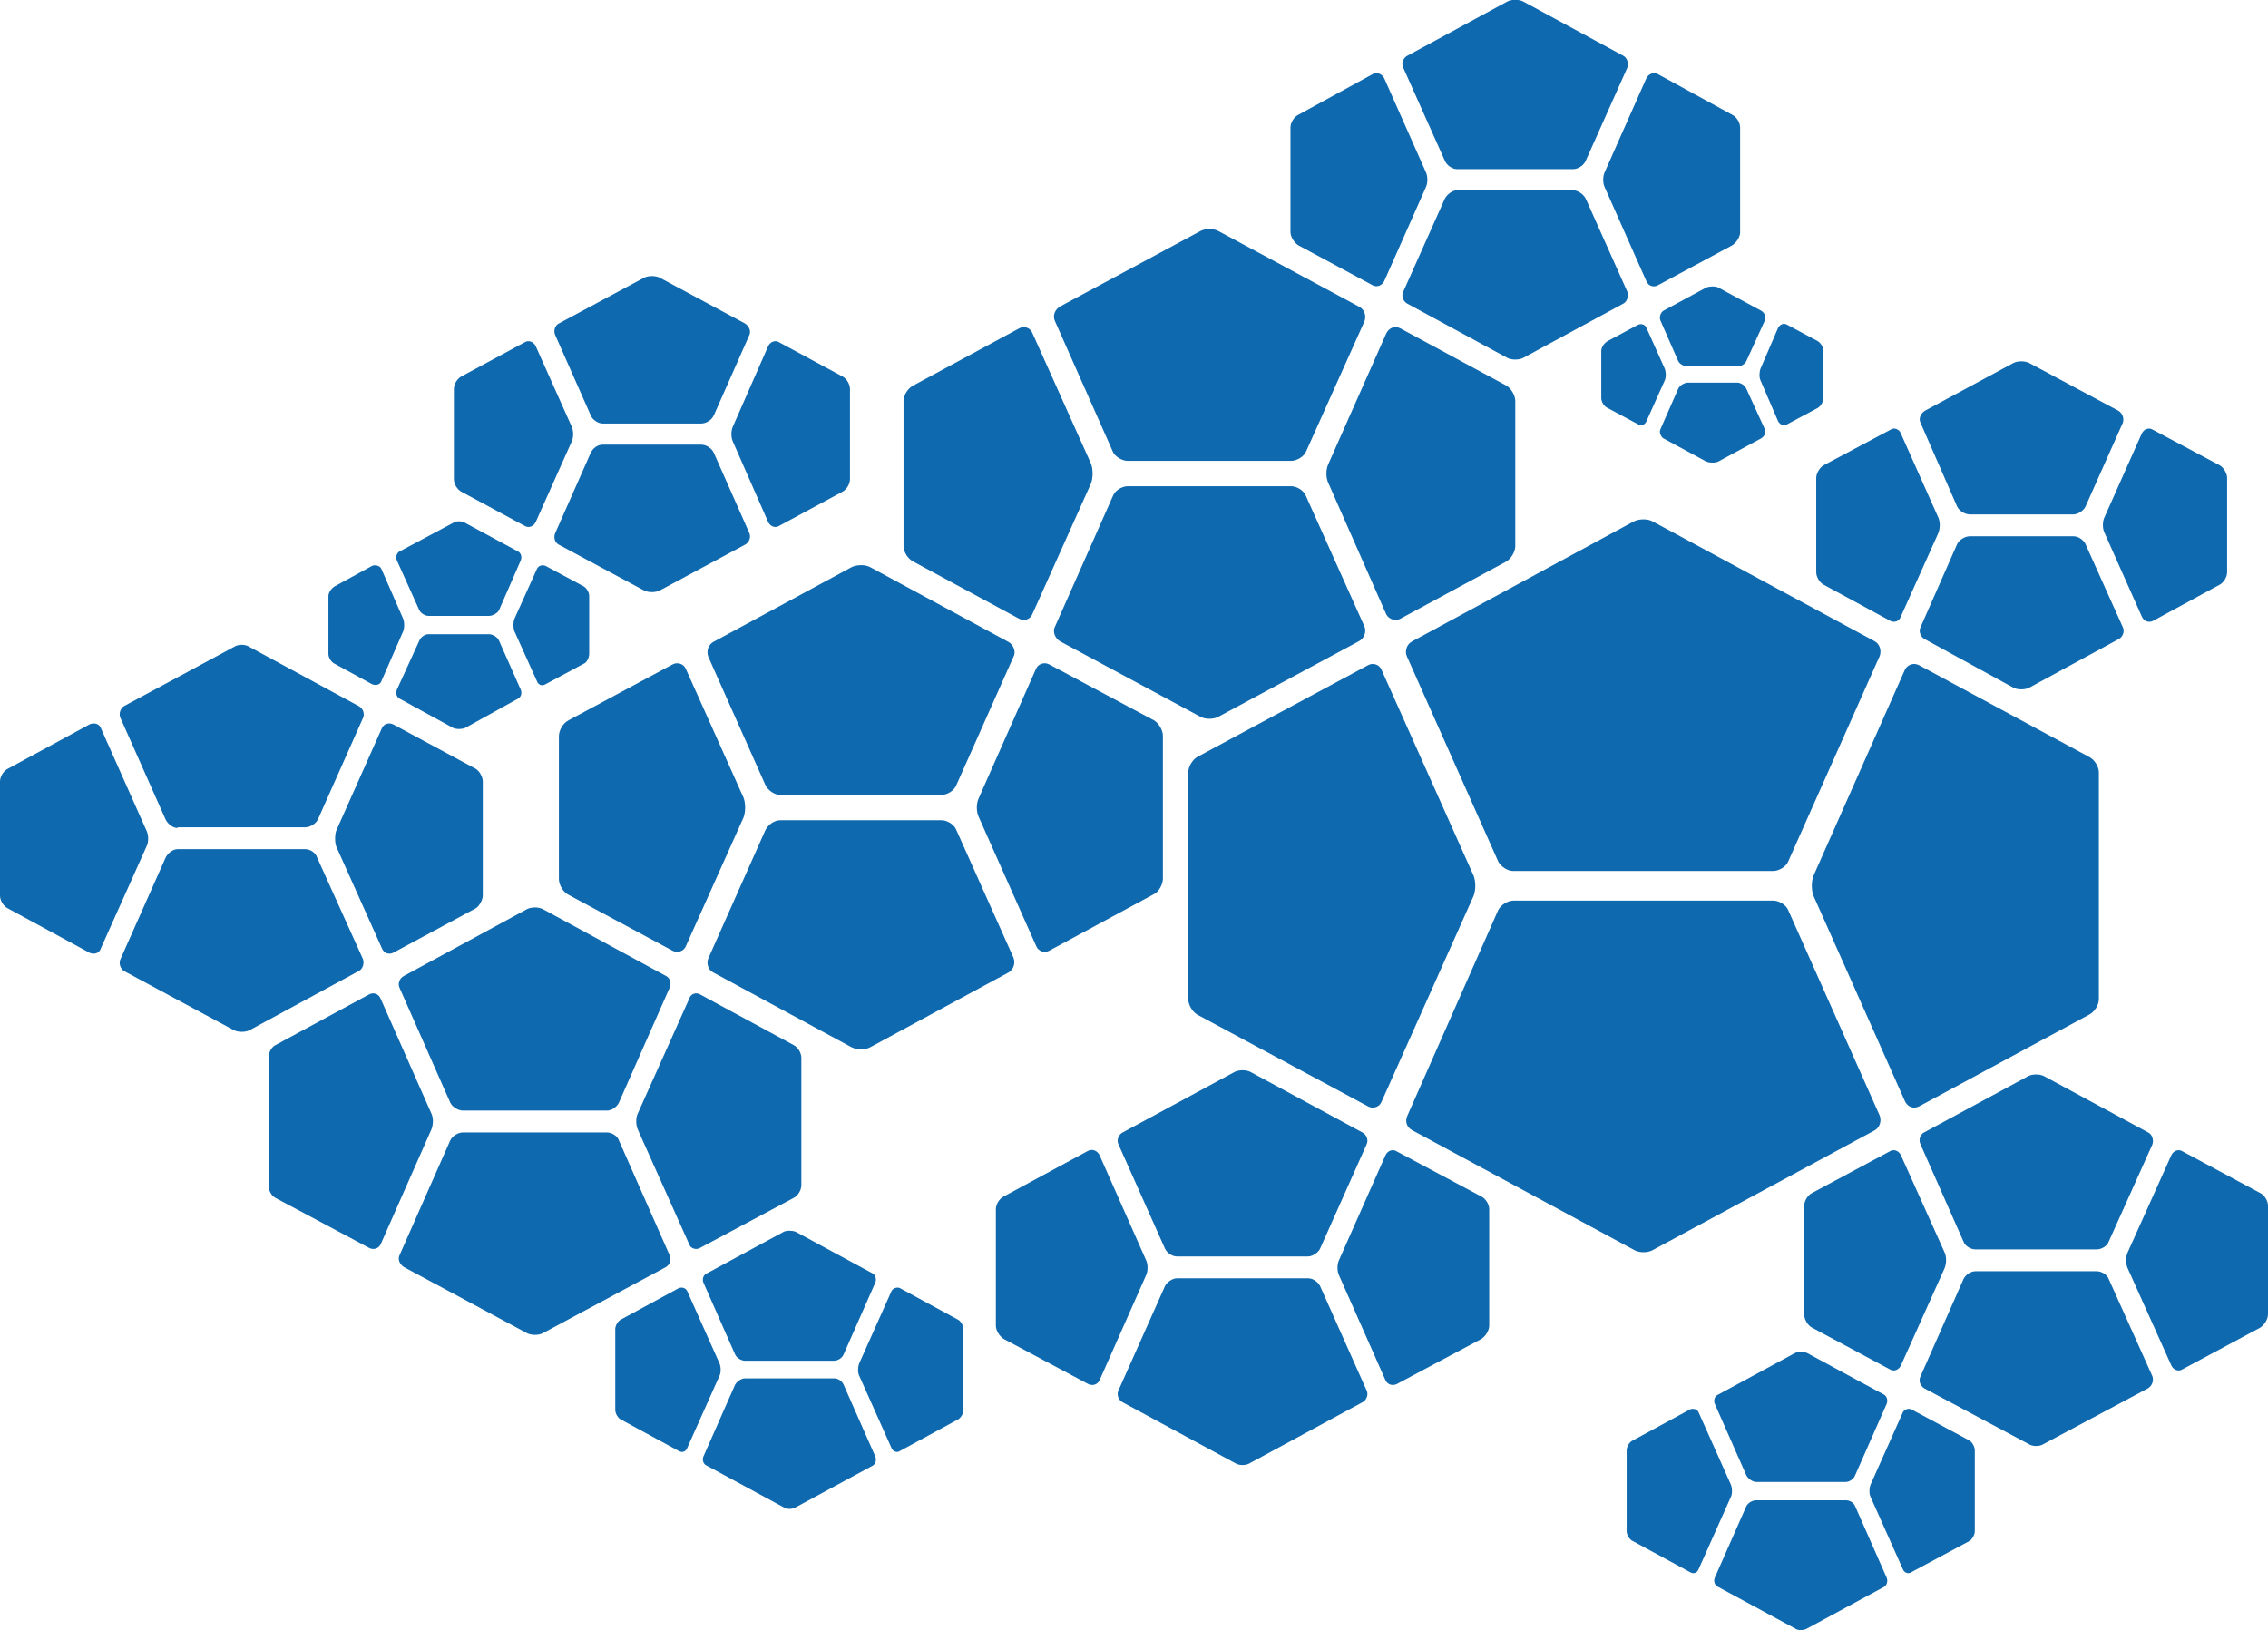
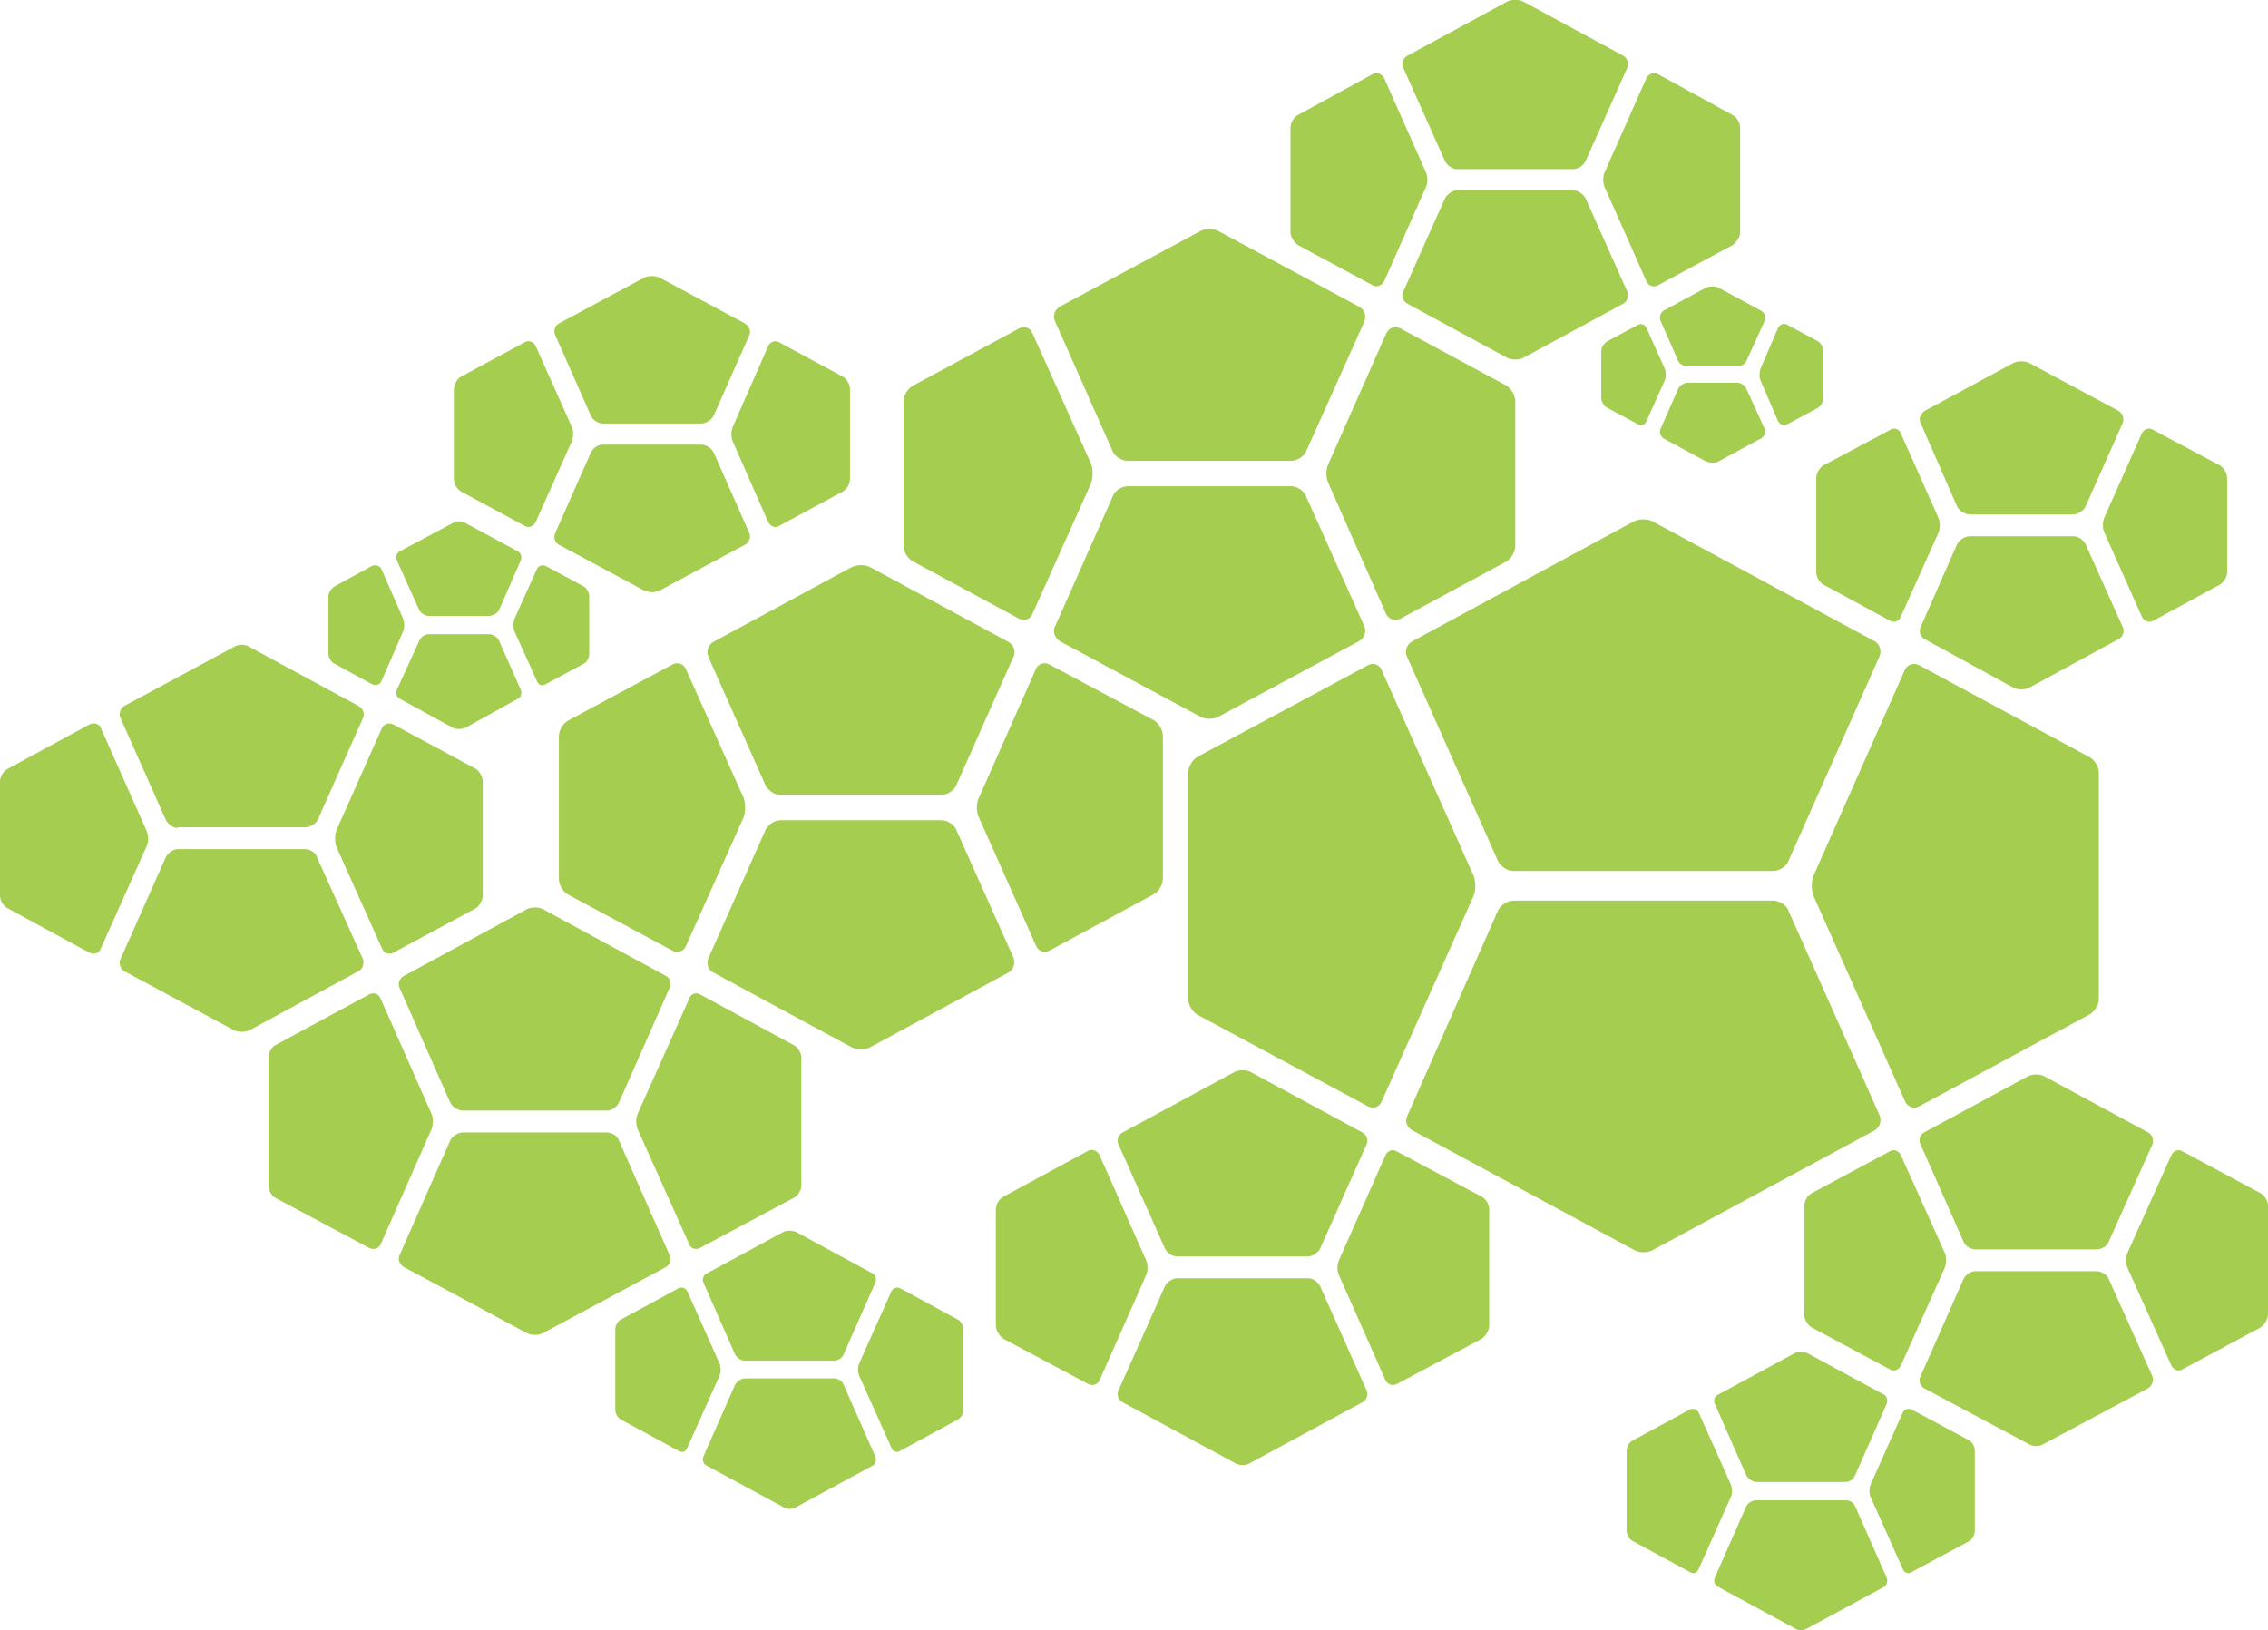
<svg xmlns="http://www.w3.org/2000/svg" fill="none" viewBox="0 0 3218 2313">
-   <path fill="#0F69AF" d="M2148 1236c-9 0-18-6-22-13l-129-292c-4-8-1-17 7-21l315-170c7-4 19-4 26 0l315 170c7 4 10 13 7 21l-130 292c-3 7-13 13-21 13h-368zm368 0c8 0 18-6 21-13l130-292c3-8 0-17-7-21l-315-170c-7-4-19-4-27 0l-314 170c-8 4-11 14-8 21l130 292c4 7 13 13 21 13h369zm187 327c4 8 12 11 20 7l241-130c8-4 14-14 14-22v-322c0-8-6-18-14-22l-241-130c-8-4-16-1-20 6l-130 293c-3 8-3 20 0 28l130 292zm0 0c4 8 12 11 20 7l241-130c8-4 14-14 14-22v-322c0-8-6-18-14-22l-241-130c-8-4-16-1-20 6l-130 293c-3 8-3 20 0 28l130 292zm-743-613c-3-7-12-10-19-6l-242 130c-7 4-13 14-13 22v322c0 8 6 18 13 22l242 130c7 4 16 1 19-6l131-293c3-8 3-20 0-28l-131-293zm0 0c-3-7-12-10-19-6l-242 130c-7 4-13 14-13 22v322c0 8 6 18 13 22l242 130c7 4 16 1 19-6l131-293c3-8 3-20 0-28l-131-293zm700 654c7-4 10-13 7-21l-130-292c-3-7-13-13-21-13h-368c-9 0-18 6-22 13l-129 292c-4 8-1 17 7 21l315 170c7 4 19 4 26 0l315-170zm0 0c7-4 10-13 7-21l-130-292c-3-7-13-13-21-13h-368c-9 0-18 6-22 13l-129 292c-4 8-1 17 7 21l315 170c7 4 19 4 26 0l315-170zm-144-368c8 0 18-6 21-13l130-292c3-8 0-17-7-21l-315-170c-7-4-19-4-27 0l-314 170c-8 4-11 14-8 21l130 292c4 7 13 13 21 13h369zm187 327c4 8 12 11 20 7l241-130c8-4 14-14 14-22v-322c0-8-6-18-14-22l-241-130c-8-4-16-1-20 6l-130 293c-3 8-3 20 0 28l130 292zm-743-613c-3-7-12-10-19-6l-242 130c-7 4-13 14-13 22v322c0 8 6 18 13 22l242 130c7 4 16 1 19-6l131-293c3-8 3-20 0-28l-131-293zm700 654c7-4 10-13 7-21l-130-292c-3-7-13-13-21-13h-368c-9 0-18 6-22 13l-129 292c-4 8-1 17 7 21l315 170c7 4 19 4 26 0l315-170zM1548 686c3-8 3-20 0-28l-83-185c-3-8-12-11-19-7l-150 81c-8 4-14 14-14 22v206c0 8 6 18 14 22l150 81c7 4 16 1 19-7l83-185zm-51-230c-4-8 0-17 7-21l199-107c7-4 19-4 26 0l199 107c8 4 11 13 8 21l-83 185c-3 7-13 13-21 13h-232c-8 0-18-6-21-13l-82-185zm470 17c4-8 12-11 20-7l150 81c7 4 13 14 13 22v206c0 8-6 18-13 22l-150 81c-7 4-16 1-20-6l-82-186c-4-8-4-20 0-28l82-185zm-31 416c3 7 0 17-8 21l-199 107c-7 4-19 4-26 0l-199-107c-7-4-11-14-7-21l82-185c3-8 13-14 21-14h232c8 0 18 6 21 14l83 185zm-963 60c-3-7-12-10-19-6l-147 79c-8 4-14 14-14 23v202c0 9 6 19 14 23l147 79c7 4 16 1 19-6l82-183c3-8 3-20 0-28l-82-183zm465 410c3 8 0 17-7 21l-196 106c-7 4-19 4-27 0l-196-106c-7-3-10-13-7-20l81-182c4-8 13-14 21-14h229c8 0 18 6 21 14l81 181zm-49-199c-4-8-4-20 0-28l81-183c3-7 12-10 19-6l148 79c7 4 13 14 13 22v203c0 8-6 19-13 22l-148 80c-7 4-16 1-19-7l-81-182zm-181-355c8-4 20-4 27 0l196 106c7 4 11 14 7 21l-81 182c-3 8-13 14-21 14h-229c-8 0-17-6-21-14l-81-182c-3-8 0-17 7-21l196-106zm-347 771c7 0 14-5 17-11l72-163c3-6 1-14-5-17l-175-95c-6-3-16-3-22 0l-175 95c-6 3-9 11-6 17l72 163c3 6 11 11 18 11h204zm44 27c-3-7-3-17 0-23l73-163c2-7 10-9 15-6l133 72c6 3 11 11 11 18v181c0 7-5 15-11 18l-133 71c-5 3-13 1-15-5l-73-163zm-293-23c3 6 3 16 0 23l-72 163c-3 6-10 8-16 5l-133-71c-6-3-10-11-10-18v-181c0-7 4-15 10-18l133-72c6-3 13-1 16 6l72 163zm338 201c3 6 1 13-5 17l-175 94c-6 3-16 3-22 0l-175-94c-6-4-9-11-6-17l72-163c3-6 11-11 18-11h204c7 0 15 5 17 11l72 163zm71 171c2-4 2-12 0-17l-46-103c-2-4-7-6-12-4l-81 44c-5 2-9 9-9 14v115c0 5 4 12 9 14l81 44c5 3 10 1 12-4l46-103zm36-21c-5 0-12-4-14-9l-45-102c-2-5 0-11 5-13l109-59c4-2 12-2 17 0l109 59c4 2 6 8 4 13l-45 102c-2 5-8 9-14 9h-126zm185 136c2 5 0 11-4 13l-109 59c-5 3-13 3-17 0l-109-59c-5-2-7-8-5-13l45-102c3-5 9-9 14-9h127c5 0 11 4 13 9l45 102zm-23-115c-2-4-2-12 0-17l46-103c2-4 8-6 12-4l81 44c5 2 9 9 9 14v115c0 5-4 12-9 14l-81 44c-4 3-10 1-12-4l-46-103zM762 967c2 5 7 7 12 4l54-29c5-2 8-9 8-14v-82c0-5-3-11-8-14l-54-29c-5-2-10 0-12 4l-32 71c-2 5-2 13 0 18l32 71zm-287-25c-5-2-9-9-9-14v-82c0-5 4-11 9-14l53-29c5-2 11 0 13 4l31 71c2 5 2 13 0 18l-31 71c-2 5-8 6-13 4l-53-29zm88-147c-2-5 0-11 5-13l75-40c4-3 12-3 17 0l74 40c5 2 7 8 5 13l-31 71c-2 4-9 8-14 8h-86c-5 0-11-4-13-8l-32-71zm176 184c2 5 0 11-5 13l-74 41c-5 2-13 2-17 0l-75-41c-5-2-7-8-5-13l32-70c2-5 8-9 13-9h86c5 0 12 4 14 9l31 70zm99-390c2 6 10 12 17 12h140c7 0 15-5 18-12l50-113c3-6 0-13-6-17l-121-65c-6-3-16-3-22 0l-121 65c-6 3-8 11-5 17l50 113zm202 38c-3-6-3-16 0-22l50-114c3-6 10-9 16-5l89 48c6 3 11 11 11 18v128c0 7-5 15-11 18l-89 48c-6 4-13 1-16-5l-50-114zm-45 4c7 0 15 5 18 12l50 113c3 6 0 14-6 17l-121 65c-6 3-16 3-22 0l-121-65c-6-3-8-11-5-17l50-113c3-7 10-12 17-12h140zm-184-26c3 6 3 16 0 22l-51 114c-3 6-10 9-16 5l-89-48c-6-3-11-11-11-18V552c0-7 5-15 11-18l89-48c6-4 13-1 16 5l51 114zm-269 741c3 7 10 9 16 6l117-63c5-3 10-12 10-18v-162c0-7-5-15-10-18l-117-63c-6-3-13-1-16 5l-65 146c-2 6-2 16 0 22l65 145zm-188 116c-6 3-16 3-22 0l-156-84c-5-3-8-11-5-17l64-144c3-6 10-12 17-12h181c7 0 15 5 17 12l65 144c2 6 0 14-6 17l-155 84zm-102-287c-7 0-14-6-17-12l-64-144c-3-6 0-14 5-17l156-84c6-4 16-4 22 0l155 84c6 3 9 11 6 17l-64 144c-3 6-11 11-18 11H252v1zm-44 4c3 6 3 16 0 22l-65 145c-2 7-10 9-16 6l-116-63c-6-3-11-11-11-18v-162c0-7 5-15 11-18l116-63c6-3 14-1 16 5l65 146zm1352 460c-3-6-10-9-16-6l-120 65c-6 3-11 11-11 18v165c0 7 5 15 11 19l120 64c6 3 13 1 16-5l66-149c3-6 3-16 0-22l-66-149zm542 59c6 3 11 11 11 18v165c0 7-5 15-11 19l-120 64c-6 3-13 1-16-5l-66-149c-3-6-3-16 0-22l66-149c3-6 10-9 16-5l120 64zm-163 275c3 6 0 14-6 17l-159 86c-6 4-16 4-22 0l-159-86c-6-3-9-11-6-17l66-148c3-6 11-11 17-11h186c7 0 14 5 17 11l66 148zm-352-349c-3-6 0-14 6-17l159-86c6-3 16-3 22 0l159 86c6 3 9 11 6 17l-66 148c-3 6-11 11-17 11h-186c-7 0-14-5-17-11l-66-148zm480-1354c-6 0-14 6-17 12l-59 132c-3 6 0 14 6 17l142 77c6 3 16 3 22 0l142-77c6-3 8-11 6-17l-59-132c-3-6-11-12-18-12h-165zm-76-174c-3-6 0-14 6-17l142-77c6-3 16-3 22 0l142 77c6 3 8 11 6 17l-59 132c-3 7-11 12-18 12h-165c-6 0-14-5-17-12l-59-132zm286 170c-3-6-3-16 0-22l59-133c3-6 10-9 16-6l106 58c6 3 11 11 11 18v149c0 6-5 14-11 18l-106 57c-6 3-13 1-16-6l-59-133zm-435 82c-6-4-11-12-11-19V181c0-7 5-15 11-18l106-58c6-3 13 0 16 6l59 133c3 6 3 16 0 22l-59 133c-3 6-10 9-16 6l-106-57zm623 172c5 0 11-3 13-8l26-57c2-5 0-11-5-14l-61-33c-4-2-12-2-17 0l-61 33c-4 3-6 9-4 14l25 57c2 5 9 8 14 8h70zm0 23c5 0 11 4 13 9l26 57c2 4 0 10-5 13l-61 33c-4 2-12 2-17 0l-61-33c-4-3-6-9-4-13l25-57c2-5 9-9 14-9h70zm33-3c-2-4-2-12 0-17l25-58c3-5 8-7 13-4l43 23c5 3 8 9 8 14v67c0 5-3 11-8 14l-43 23c-5 3-10 1-13-4l-25-58zm-162 58c-2 5-8 7-12 4l-43-23c-5-2-9-9-9-14v-67c0-5 4-11 9-14l43-23c4-2 10-1 12 4l26 58c2 5 2 13 0 17l-26 58zm703 277c3 7 10 9 16 6l94-51c6-3 11-11 11-18V678c0-6-5-15-11-18l-94-50c-6-4-13-1-16 5l-53 119c-3 6-3 16 0 22l53 119zm-314-275c-3-6 0-13 6-17l126-68c6-3 16-3 22 0l127 68c6 4 8 11 6 17l-53 119c-3 6-11 11-17 11h-147c-7 0-15-5-18-11l-52-119zm287 290c3 6 0 14-6 17l-127 69c-6 3-16 3-22 0l-126-69c-6-3-9-11-6-17l52-118c3-6 11-11 18-11h147c7 0 14 5 17 11l53 118zm-262-156c3 6 3 16 0 23l-53 118c-2 7-10 9-15 6l-94-51c-6-3-11-11-11-18V678c0-6 5-15 11-18l94-50c5-4 13-1 15 5l53 119zm9 1066c3-7 3-17 0-23l-62-138c-3-6-10-9-16-5l-110 59c-6 3-11 11-11 18v155c0 6 5 15 11 18l110 59c6 4 13 1 16-5l62-138zm216 4c7 0 15 5 17 11l62 138c2 6 0 13-6 17l-148 79c-6 4-16 4-22 0l-148-79c-6-4-8-11-5-17l61-138c3-6 10-11 17-11h172zm232-111c6 3 11 11 11 18v154c0 7-5 15-11 19l-110 59c-6 4-13 1-16-5l-62-138c-3-6-3-17 0-23l62-138c3-6 10-9 16-5l110 59zm-482-69c-3-6-1-14 5-17l148-80c6-3 16-3 22 0l148 80c6 3 8 11 6 17l-62 138c-2 6-10 11-17 11h-172c-7 0-15-5-17-11l-61-138zm-315 380c-2-4-7-6-12-4l-81 44c-5 2-9 9-9 14v115c0 5 4 12 9 14l81 44c5 3 10 1 12-4l46-103c2-4 2-12 0-17l-46-103zm267 235c2 5 0 11-4 13l-109 59c-5 3-13 3-17 0l-109-59c-5-2-7-8-5-13l45-102c3-5 9-8 14-8h127c5 0 11 3 13 8l45 102zm-185-136c-5 0-11-4-14-9l-45-102c-2-5 0-11 5-13l109-59c4-2 12-2 17 0l109 59c4 2 6 8 4 13l-45 102c-2 5-8 9-13 9h-127zm162 21c-2-4-2-12 0-17l46-103c2-4 8-6 12-4l82 44c4 2 8 9 8 14v115c0 5-4 12-8 14l-82 44c-4 3-10 1-12-4l-46-103z" />
+   <path fill="#A5CD50" d="M2148 1236c-9 0-18-6-22-13l-129-292c-4-8-1-17 7-21l315-170c7-4 19-4 26 0l315 170c7 4 10 13 7 21l-130 292c-3 7-13 13-21 13h-368zm368 0c8 0 18-6 21-13l130-292c3-8 0-17-7-21l-315-170c-7-4-19-4-27 0l-314 170c-8 4-11 14-8 21l130 292c4 7 13 13 21 13h369zm187 327c4 8 12 11 20 7l241-130c8-4 14-14 14-22v-322c0-8-6-18-14-22l-241-130c-8-4-16-1-20 6l-130 293c-3 8-3 20 0 28l130 292zm0 0c4 8 12 11 20 7l241-130c8-4 14-14 14-22v-322c0-8-6-18-14-22l-241-130c-8-4-16-1-20 6l-130 293c-3 8-3 20 0 28l130 292zm-743-613c-3-7-12-10-19-6l-242 130c-7 4-13 14-13 22v322c0 8 6 18 13 22l242 130c7 4 16 1 19-6l131-293c3-8 3-20 0-28l-131-293zm0 0c-3-7-12-10-19-6l-242 130c-7 4-13 14-13 22v322c0 8 6 18 13 22l242 130c7 4 16 1 19-6l131-293c3-8 3-20 0-28l-131-293zm700 654c7-4 10-13 7-21l-130-292c-3-7-13-13-21-13h-368c-9 0-18 6-22 13l-129 292c-4 8-1 17 7 21l315 170c7 4 19 4 26 0l315-170zm0 0c7-4 10-13 7-21l-130-292c-3-7-13-13-21-13h-368c-9 0-18 6-22 13l-129 292c-4 8-1 17 7 21l315 170c7 4 19 4 26 0l315-170zm-144-368c8 0 18-6 21-13l130-292c3-8 0-17-7-21l-315-170c-7-4-19-4-27 0l-314 170c-8 4-11 14-8 21l130 292c4 7 13 13 21 13h369zm187 327c4 8 12 11 20 7l241-130c8-4 14-14 14-22v-322c0-8-6-18-14-22l-241-130c-8-4-16-1-20 6l-130 293c-3 8-3 20 0 28l130 292zm-743-613c-3-7-12-10-19-6l-242 130c-7 4-13 14-13 22v322c0 8 6 18 13 22l242 130c7 4 16 1 19-6l131-293c3-8 3-20 0-28l-131-293zm700 654c7-4 10-13 7-21l-130-292c-3-7-13-13-21-13h-368c-9 0-18 6-22 13l-129 292c-4 8-1 17 7 21l315 170c7 4 19 4 26 0l315-170zM1548 686c3-8 3-20 0-28l-83-185c-3-8-12-11-19-7l-150 81c-8 4-14 14-14 22v206c0 8 6 18 14 22l150 81c7 4 16 1 19-7l83-185zm-51-230c-4-8 0-17 7-21l199-107c7-4 19-4 26 0l199 107c8 4 11 13 8 21l-83 185c-3 7-13 13-21 13h-232c-8 0-18-6-21-13l-82-185zm470 17c4-8 12-11 20-7l150 81c7 4 13 14 13 22v206c0 8-6 18-13 22l-150 81c-7 4-16 1-20-6l-82-186c-4-8-4-20 0-28l82-185zm-31 416c3 7 0 17-8 21l-199 107c-7 4-19 4-26 0l-199-107c-7-4-11-14-7-21l82-185c3-8 13-14 21-14h232c8 0 18 6 21 14l83 185zm-963 60c-3-7-12-10-19-6l-147 79c-8 4-14 14-14 23v202c0 9 6 19 14 23l147 79c7 4 16 1 19-6l82-183c3-8 3-20 0-28l-82-183zm465 410c3 8 0 17-7 21l-196 106c-7 4-19 4-27 0l-196-106c-7-3-10-13-7-20l81-182c4-8 13-14 21-14h229c8 0 18 6 21 14l81 181zm-49-199c-4-8-4-20 0-28l81-183c3-7 12-10 19-6l148 79c7 4 13 14 13 22v203c0 8-6 19-13 22l-148 80c-7 4-16 1-19-7l-81-182zm-181-355c8-4 20-4 27 0l196 106c7 4 11 14 7 21l-81 182c-3 8-13 14-21 14h-229c-8 0-17-6-21-14l-81-182c-3-8 0-17 7-21l196-106zm-347 771c7 0 14-5 17-11l72-163c3-6 1-14-5-17l-175-95c-6-3-16-3-22 0l-175 95c-6 3-9 11-6 17l72 163c3 6 11 11 18 11h204zm44 27c-3-7-3-17 0-23l73-163c2-7 10-9 15-6l133 72c6 3 11 11 11 18v181c0 7-5 15-11 18l-133 71c-5 3-13 1-15-5l-73-163zm-293-23c3 6 3 16 0 23l-72 163c-3 6-10 8-16 5l-133-71c-6-3-10-11-10-18v-181c0-7 4-15 10-18l133-72c6-3 13-1 16 6l72 163zm338 201c3 6 1 13-5 17l-175 94c-6 3-16 3-22 0l-175-94c-6-4-9-11-6-17l72-163c3-6 11-11 18-11h204c7 0 15 5 17 11l72 163zm71 171c2-4 2-12 0-17l-46-103c-2-4-7-6-12-4l-81 44c-5 2-9 9-9 14v115c0 5 4 12 9 14l81 44c5 3 10 1 12-4l46-103zm36-21c-5 0-12-4-14-9l-45-102c-2-5 0-11 5-13l109-59c4-2 12-2 17 0l109 59c4 2 6 8 4 13l-45 102c-2 5-8 9-14 9h-126zm185 136c2 5 0 11-4 13l-109 59c-5 3-13 3-17 0l-109-59c-5-2-7-8-5-13l45-102c3-5 9-9 14-9h127c5 0 11 4 13 9l45 102zm-23-115c-2-4-2-12 0-17l46-103c2-4 8-6 12-4l81 44c5 2 9 9 9 14v115c0 5-4 12-9 14l-81 44c-4 3-10 1-12-4l-46-103zM762 967c2 5 7 7 12 4l54-29c5-2 8-9 8-14v-82c0-5-3-11-8-14l-54-29c-5-2-10 0-12 4l-32 71c-2 5-2 13 0 18l32 71zm-287-25c-5-2-9-9-9-14v-82c0-5 4-11 9-14l53-29c5-2 11 0 13 4l31 71c2 5 2 13 0 18l-31 71c-2 5-8 6-13 4l-53-29zm88-147c-2-5 0-11 5-13l75-40c4-3 12-3 17 0l74 40c5 2 7 8 5 13l-31 71c-2 4-9 8-14 8h-86c-5 0-11-4-13-8l-32-71zm176 184c2 5 0 11-5 13l-74 41c-5 2-13 2-17 0l-75-41c-5-2-7-8-5-13l32-70c2-5 8-9 13-9h86c5 0 12 4 14 9l31 70zm99-390c2 6 10 12 17 12h140c7 0 15-5 18-12l50-113c3-6 0-13-6-17l-121-65c-6-3-16-3-22 0l-121 65c-6 3-8 11-5 17l50 113zm202 38c-3-6-3-16 0-22l50-114c3-6 10-9 16-5l89 48c6 3 11 11 11 18v128c0 7-5 15-11 18l-89 48c-6 4-13 1-16-5l-50-114zm-45 4c7 0 15 5 18 12l50 113c3 6 0 14-6 17l-121 65c-6 3-16 3-22 0l-121-65c-6-3-8-11-5-17l50-113c3-7 10-12 17-12h140zm-184-26c3 6 3 16 0 22l-51 114c-3 6-10 9-16 5l-89-48c-6-3-11-11-11-18V552c0-7 5-15 11-18l89-48c6-4 13-1 16 5l51 114zm-269 741c3 7 10 9 16 6l117-63c5-3 10-12 10-18v-162c0-7-5-15-10-18l-117-63c-6-3-13-1-16 5l-65 146c-2 6-2 16 0 22l65 145zm-188 116c-6 3-16 3-22 0l-156-84c-5-3-8-11-5-17l64-144c3-6 10-12 17-12h181c7 0 15 5 17 12l65 144c2 6 0 14-6 17l-155 84zm-102-287c-7 0-14-6-17-12l-64-144c-3-6 0-14 5-17l156-84c6-4 16-4 22 0l155 84c6 3 9 11 6 17l-64 144c-3 6-11 11-18 11H252v1zm-44 4c3 6 3 16 0 22l-65 145c-2 7-10 9-16 6l-116-63c-6-3-11-11-11-18v-162c0-7 5-15 11-18l116-63c6-3 14-1 16 5l65 146zm1352 460c-3-6-10-9-16-6l-120 65c-6 3-11 11-11 18v165c0 7 5 15 11 19l120 64c6 3 13 1 16-5l66-149c3-6 3-16 0-22l-66-149zm542 59c6 3 11 11 11 18v165c0 7-5 15-11 19l-120 64c-6 3-13 1-16-5l-66-149c-3-6-3-16 0-22l66-149c3-6 10-9 16-5l120 64zm-163 275c3 6 0 14-6 17l-159 86c-6 4-16 4-22 0l-159-86c-6-3-9-11-6-17l66-148c3-6 11-11 17-11h186c7 0 14 5 17 11l66 148zm-352-349c-3-6 0-14 6-17l159-86c6-3 16-3 22 0l159 86c6 3 9 11 6 17l-66 148c-3 6-11 11-17 11h-186c-7 0-14-5-17-11l-66-148zm480-1354c-6 0-14 6-17 12l-59 132c-3 6 0 14 6 17l142 77c6 3 16 3 22 0l142-77c6-3 8-11 6-17l-59-132c-3-6-11-12-18-12h-165zm-76-174c-3-6 0-14 6-17l142-77c6-3 16-3 22 0l142 77c6 3 8 11 6 17l-59 132c-3 7-11 12-18 12h-165c-6 0-14-5-17-12l-59-132zm286 170c-3-6-3-16 0-22l59-133c3-6 10-9 16-6l106 58c6 3 11 11 11 18v149c0 6-5 14-11 18l-106 57c-6 3-13 1-16-6l-59-133zm-435 82c-6-4-11-12-11-19V181c0-7 5-15 11-18l106-58c6-3 13 0 16 6l59 133c3 6 3 16 0 22l-59 133c-3 6-10 9-16 6l-106-57zm623 172c5 0 11-3 13-8l26-57c2-5 0-11-5-14l-61-33c-4-2-12-2-17 0l-61 33c-4 3-6 9-4 14l25 57c2 5 9 8 14 8h70zm0 23c5 0 11 4 13 9l26 57c2 4 0 10-5 13l-61 33c-4 2-12 2-17 0l-61-33c-4-3-6-9-4-13l25-57c2-5 9-9 14-9h70zm33-3c-2-4-2-12 0-17l25-58c3-5 8-7 13-4l43 23c5 3 8 9 8 14v67c0 5-3 11-8 14l-43 23c-5 3-10 1-13-4l-25-58zm-162 58c-2 5-8 7-12 4l-43-23c-5-2-9-9-9-14v-67c0-5 4-11 9-14l43-23c4-2 10-1 12 4l26 58c2 5 2 13 0 17l-26 58zm703 277c3 7 10 9 16 6l94-51c6-3 11-11 11-18V678c0-6-5-15-11-18l-94-50c-6-4-13-1-16 5l-53 119c-3 6-3 16 0 22l53 119zm-314-275c-3-6 0-13 6-17l126-68c6-3 16-3 22 0l127 68c6 4 8 11 6 17l-53 119c-3 6-11 11-17 11h-147c-7 0-15-5-18-11l-52-119zm287 290c3 6 0 14-6 17l-127 69c-6 3-16 3-22 0l-126-69c-6-3-9-11-6-17l52-118c3-6 11-11 18-11h147c7 0 14 5 17 11l53 118zm-262-156c3 6 3 16 0 23l-53 118c-2 7-10 9-15 6l-94-51c-6-3-11-11-11-18V678c0-6 5-15 11-18l94-50c5-4 13-1 15 5l53 119zm9 1066c3-7 3-17 0-23l-62-138c-3-6-10-9-16-5l-110 59c-6 3-11 11-11 18v155c0 6 5 15 11 18l110 59c6 4 13 1 16-5l62-138zm216 4c7 0 15 5 17 11l62 138c2 6 0 13-6 17l-148 79c-6 4-16 4-22 0l-148-79c-6-4-8-11-5-17l61-138c3-6 10-11 17-11h172zm232-111c6 3 11 11 11 18v154c0 7-5 15-11 19l-110 59c-6 4-13 1-16-5l-62-138c-3-6-3-17 0-23l62-138c3-6 10-9 16-5l110 59zm-482-69c-3-6-1-14 5-17l148-80c6-3 16-3 22 0l148 80c6 3 8 11 6 17l-62 138c-2 6-10 11-17 11h-172c-7 0-15-5-17-11l-61-138zm-315 380c-2-4-7-6-12-4l-81 44c-5 2-9 9-9 14v115c0 5 4 12 9 14l81 44c5 3 10 1 12-4l46-103c2-4 2-12 0-17l-46-103zm267 235c2 5 0 11-4 13l-109 59c-5 3-13 3-17 0l-109-59c-5-2-7-8-5-13l45-102c3-5 9-8 14-8h127c5 0 11 3 13 8l45 102zm-185-136c-5 0-11-4-14-9l-45-102c-2-5 0-11 5-13l109-59c4-2 12-2 17 0l109 59c4 2 6 8 4 13l-45 102c-2 5-8 9-13 9h-127zm162 21c-2-4-2-12 0-17l46-103c2-4 8-6 12-4l82 44c4 2 8 9 8 14v115c0 5-4 12-8 14l-82 44c-4 3-10 1-12-4l-46-103z" />
</svg>
